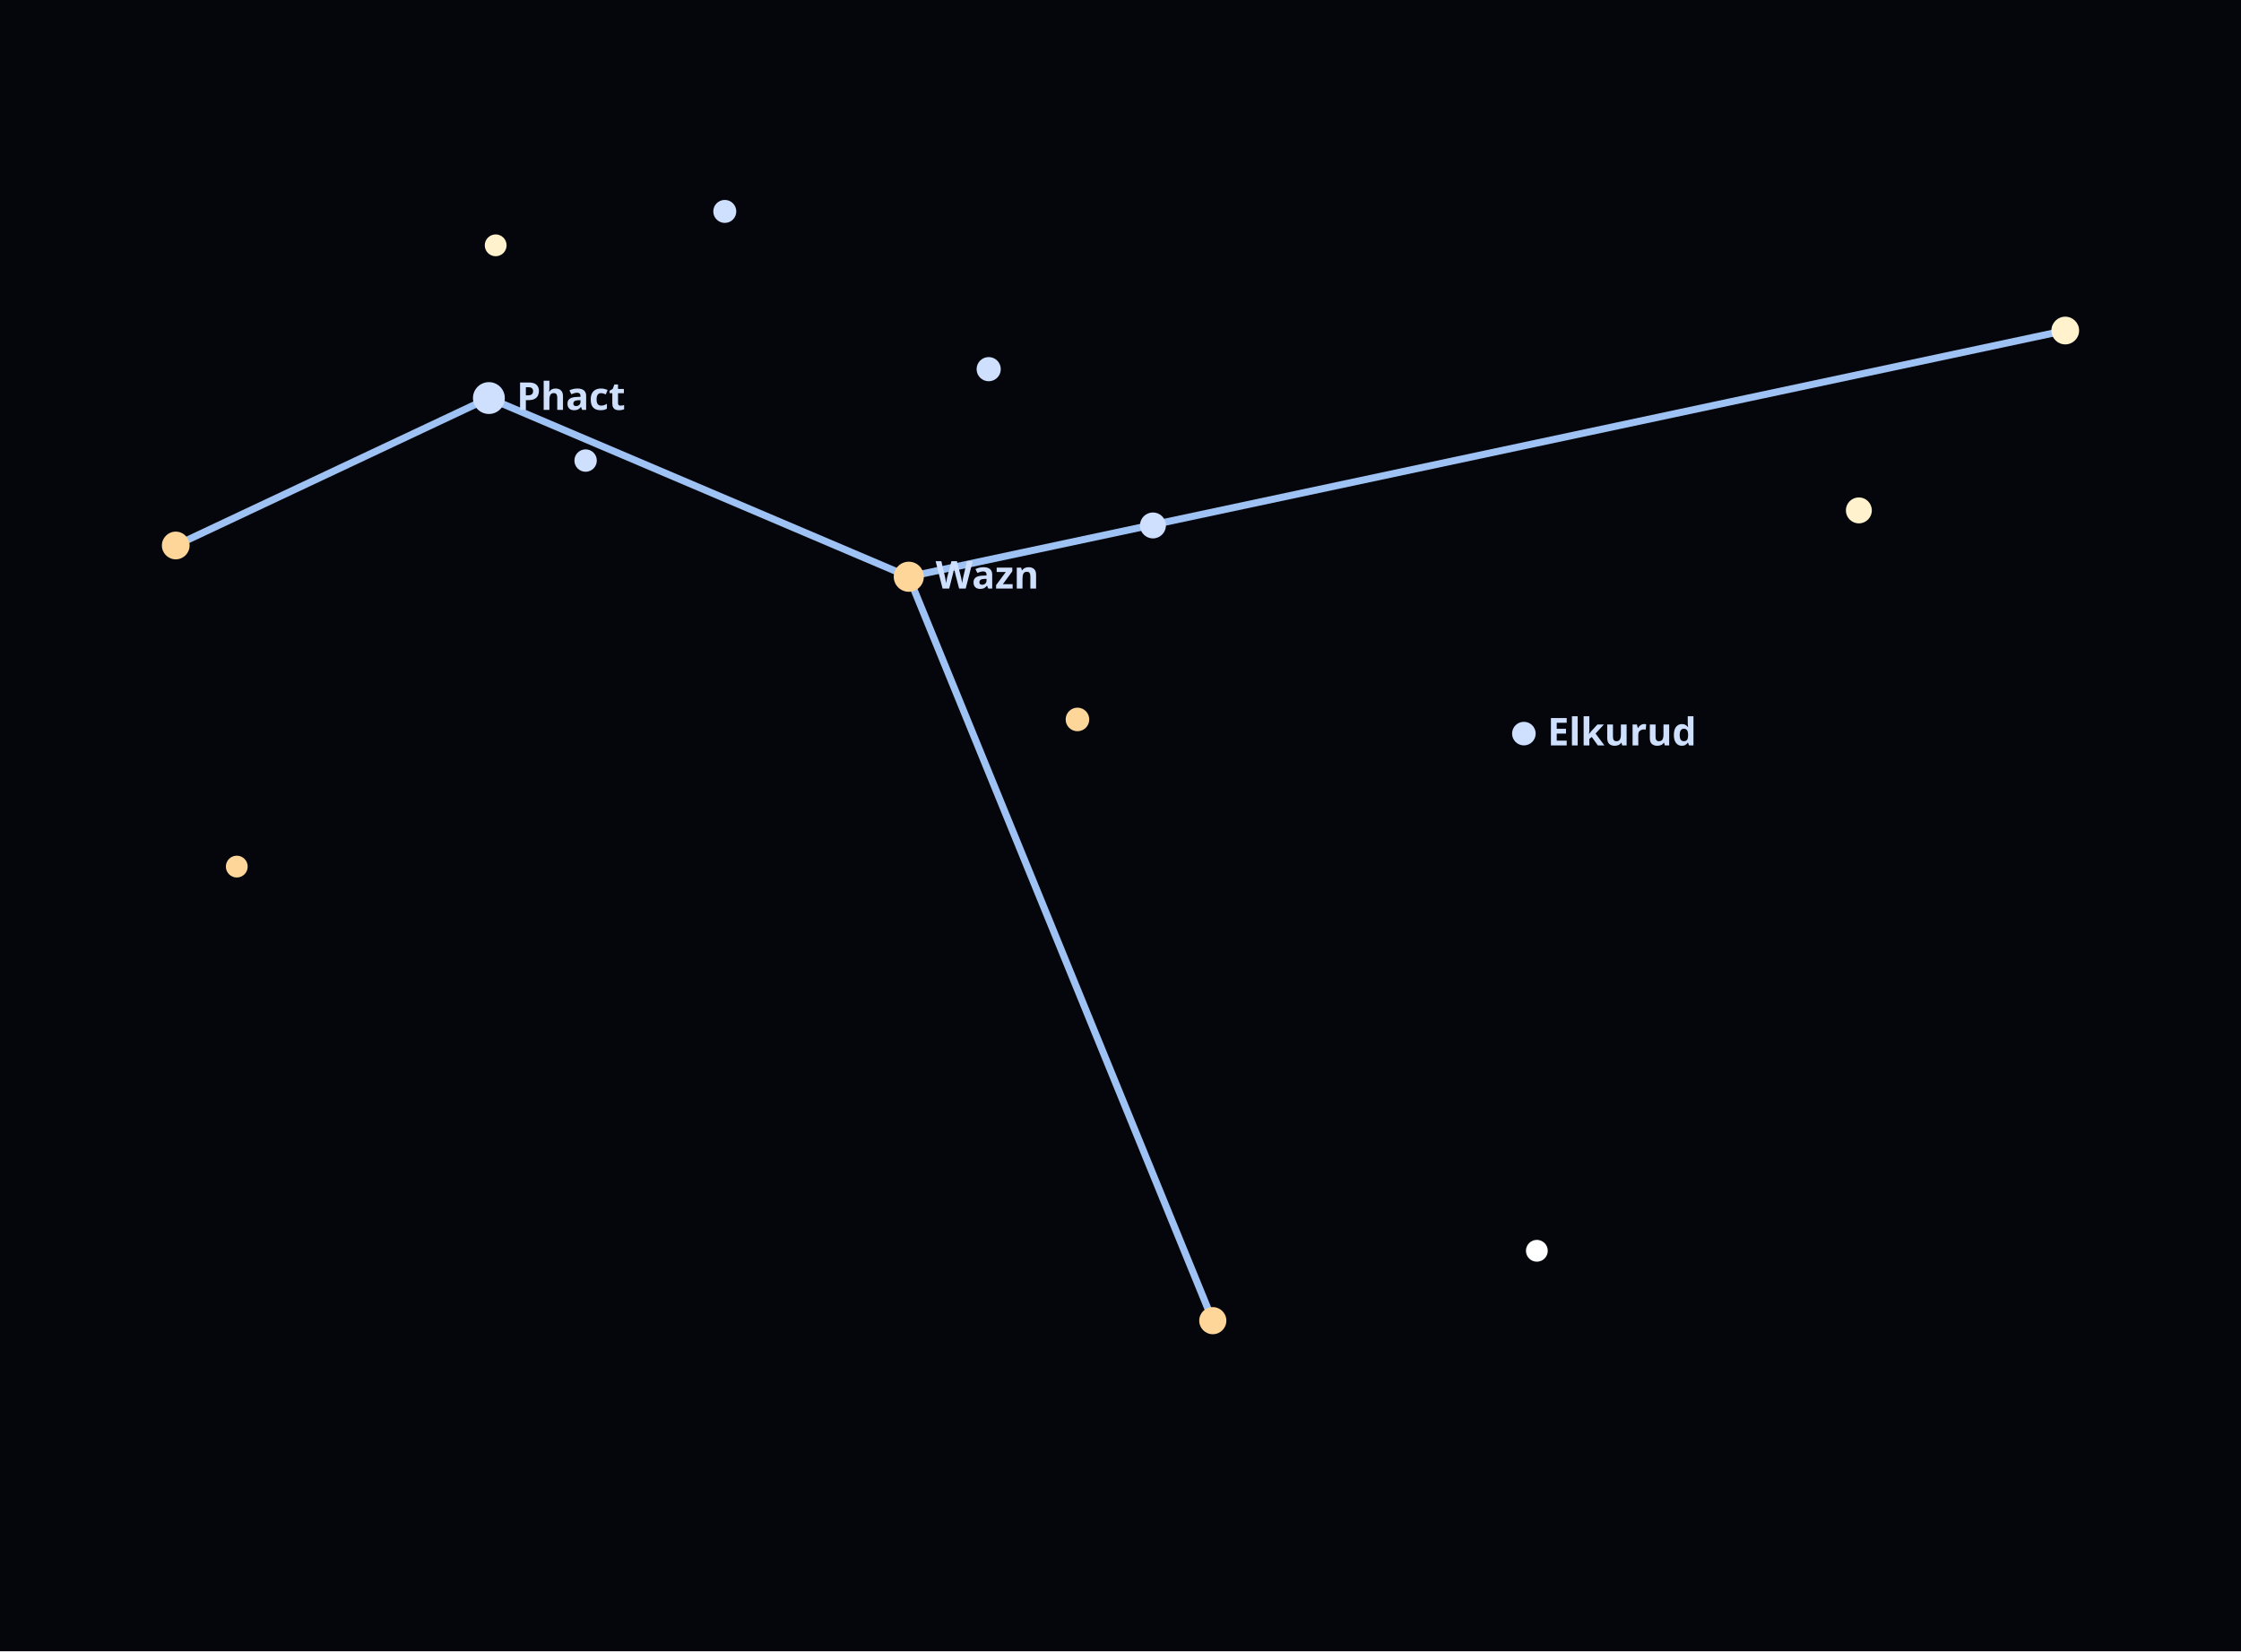
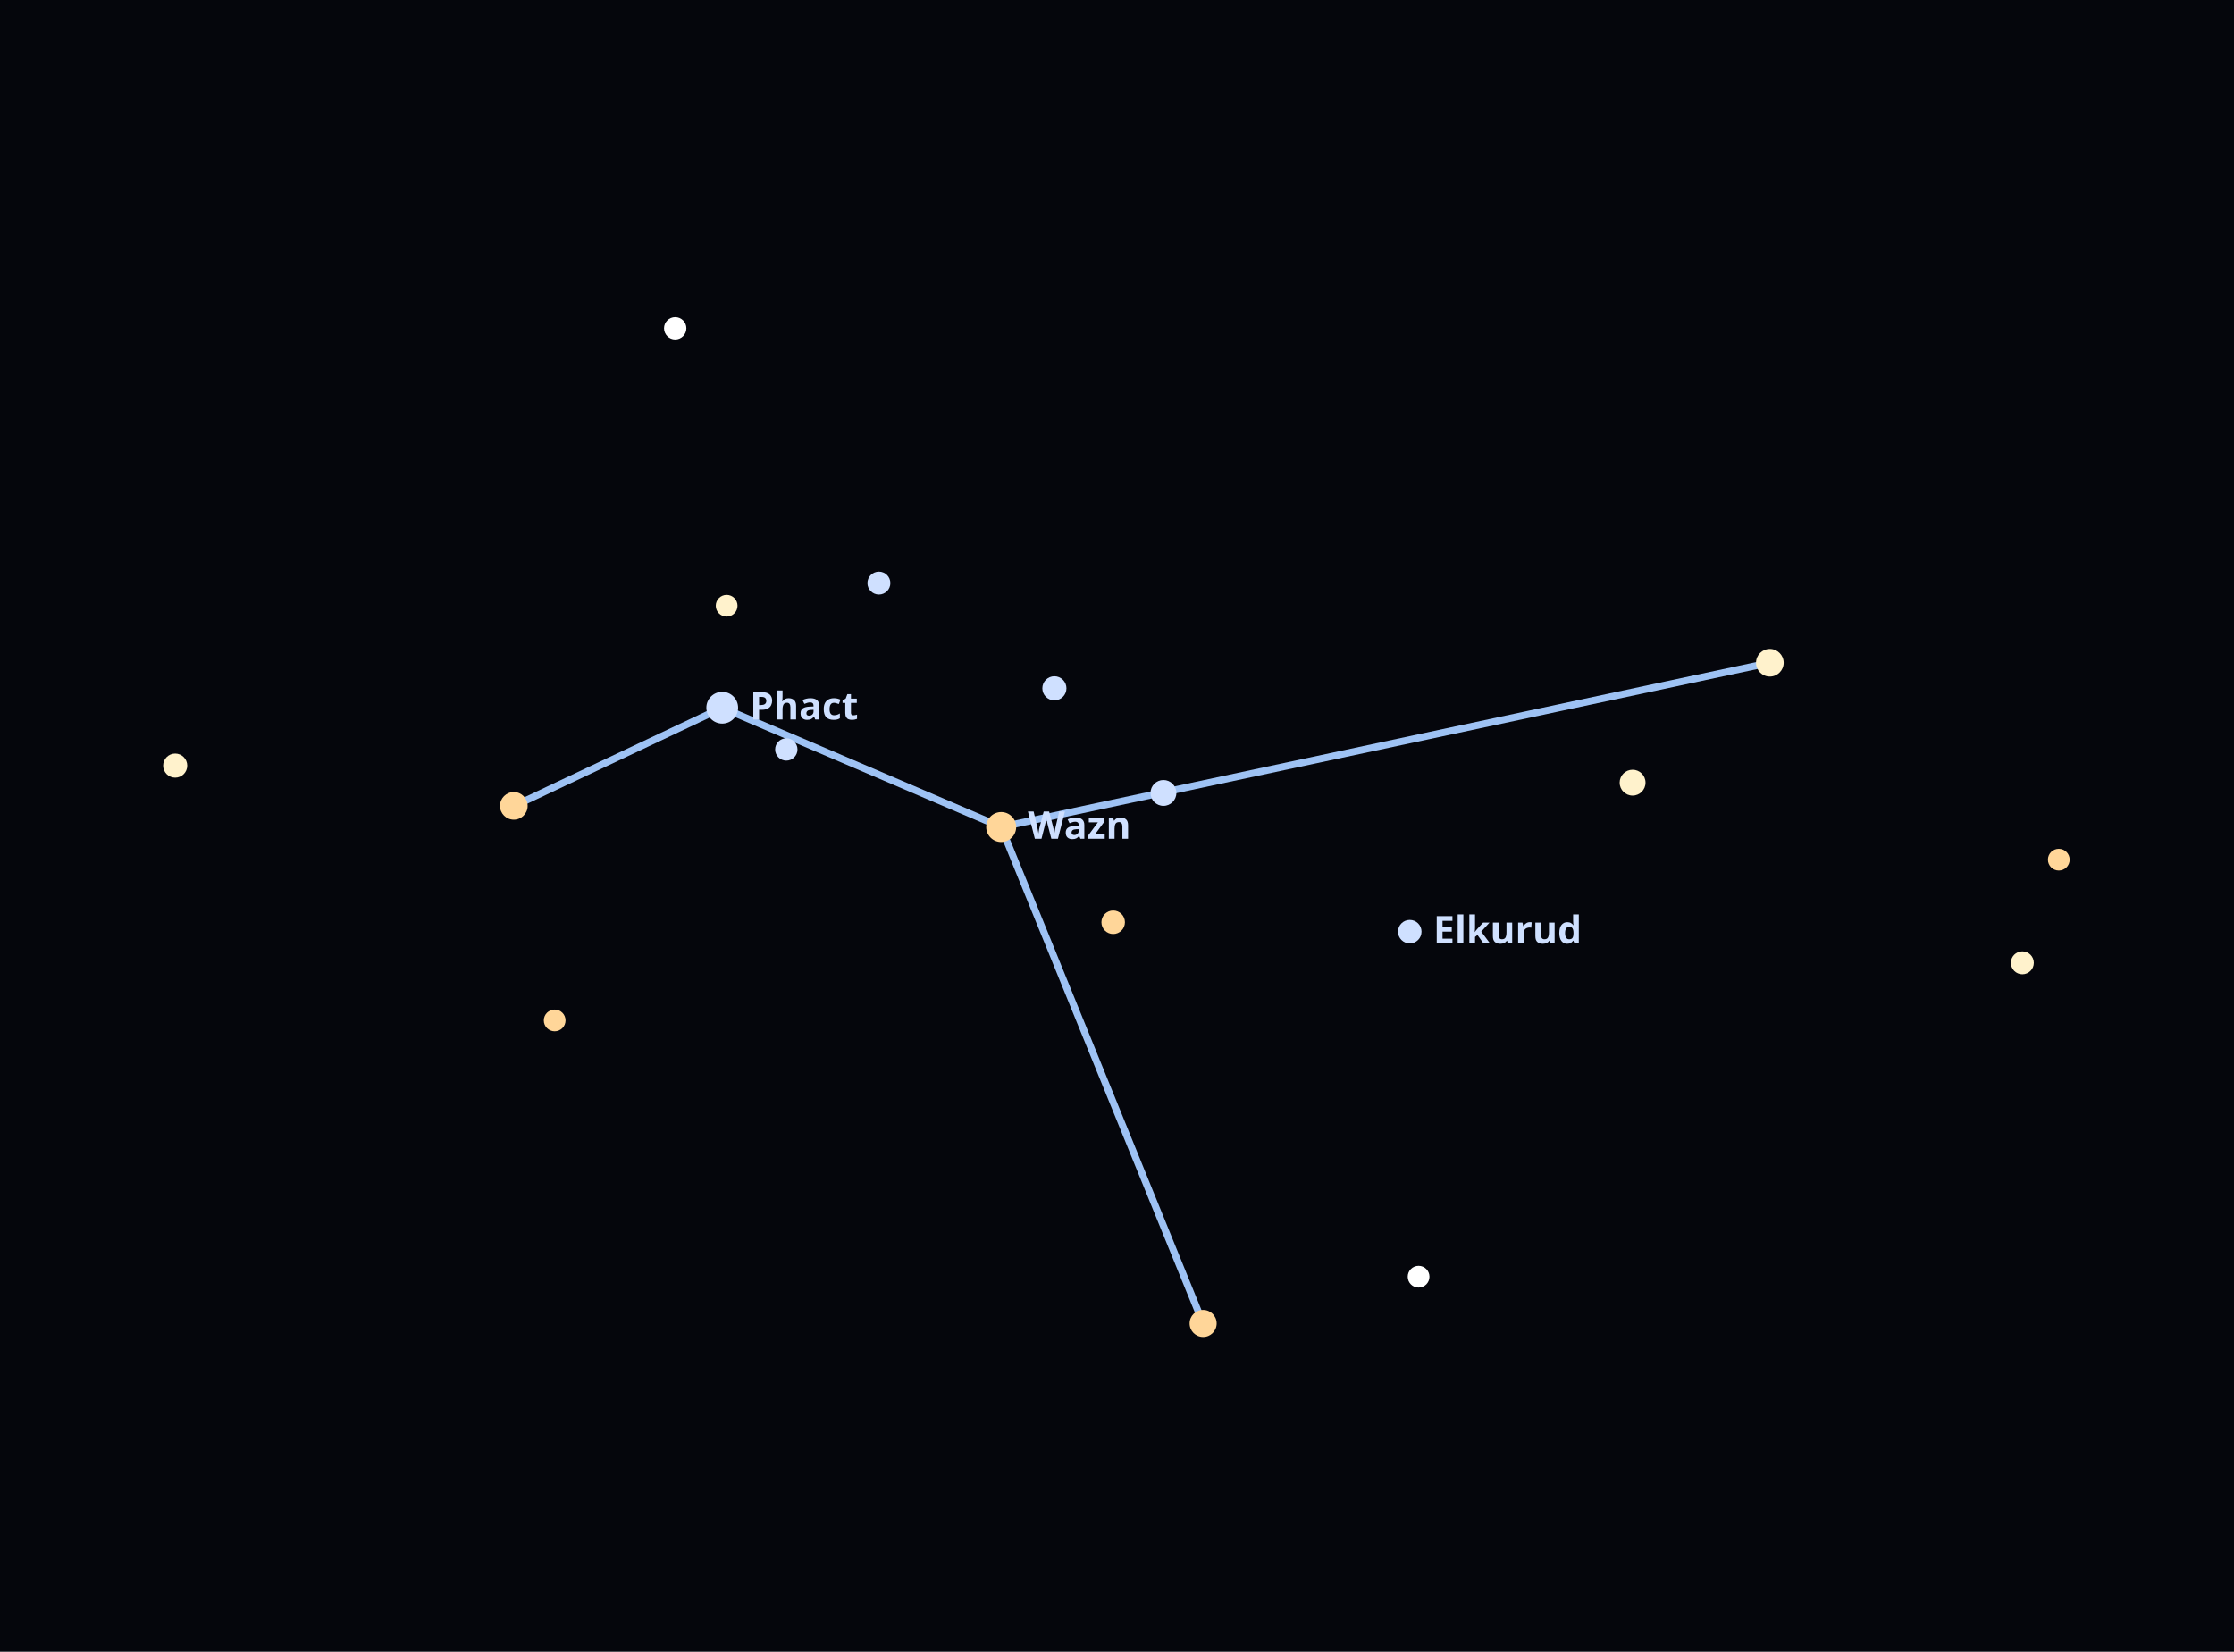
- <svg xmlns="http://www.w3.org/2000/svg" viewBox="0 0 760 560" font-family="Audiowide, Segoe UI, sans-serif">
-   <rect width="760" height="560" fill="#05060c" />
-   <polyline class="fig-line" points="700.4,112.1 308.2,195.6 165.8,135.0 59.6,185.0" fill="none" stroke="#a6ccff" stroke-width="2.4" stroke-opacity="0.95" stroke-linejoin="round" data-seq="30277,27628,26634,25859" />
-   <polyline class="fig-line" points="308.2,195.6 411.3,447.9" fill="none" stroke="#a6ccff" stroke-width="2.4" stroke-opacity="0.95" stroke-linejoin="round" data-seq="27628,28328" />
-   <circle class="star" cx="700.4" cy="112.1" r="4.7" fill="#fff2cc" data-name="HIP 30277" data-meta="mag 3.85" data-vid="30277" />
-   <circle class="star" cx="308.2" cy="195.6" r="5.1" fill="#ffd699" data-name="Wazn" data-meta="mag 3.12" data-vid="27628" />
-   <text class="star-label" x="317.3" y="199.6" fill="#cfe0ff" font-size="13" font-weight="bold" data-vid="27628">Wazn</text>
-   <circle class="star" cx="165.8" cy="135.0" r="5.4" fill="#cfe0ff" data-name="Phact" data-meta="mag 2.65" data-vid="26634" />
-   <text class="star-label" x="175.2" y="139.0" fill="#cfe0ff" font-size="13" font-weight="bold" data-vid="26634">Phact</text>
-   <circle class="star" cx="59.6" cy="185.0" r="4.7" fill="#ffd699" data-name="HIP 25859" data-meta="mag 3.86" data-vid="25859" />
-   <circle class="star" cx="411.3" cy="447.9" r="4.6" fill="#ffd699" data-name="HIP 28328" data-meta="mag 3.96" data-vid="28328" />
-   <circle class="star" cx="-113.2" cy="164.4" r="4.1" fill="#fff2cc" data-name="HIP 24659" data-meta="mag 4.81" data-vid="24659" />
-   <circle class="star" cx="80.3" cy="293.9" r="3.7" fill="#ffd699" data-name="HIP 25993" data-meta="mag 5.45" data-vid="25993" />
-   <circle class="star" cx="141.9" cy="-57.8" r="3.8" fill="#ffffff" data-name="HIP 26460" data-meta="mag 5.28" data-vid="26460" />
-   <circle class="star" cx="168.1" cy="83.2" r="3.7" fill="#fff2cc" data-name="HIP 26649" data-meta="mag 5.44" data-vid="26649" />
-   <circle class="star" cx="198.6" cy="156.2" r="3.8" fill="#cfe0ff" data-name="HIP 26868" data-meta="mag 5.29" data-vid="26868" />
-   <circle class="star" cx="245.8" cy="71.7" r="3.9" fill="#cfe0ff" data-name="HIP 27204" data-meta="mag 5.18" data-vid="27204" />
-   <circle class="star" cx="335.3" cy="125.2" r="4.1" fill="#cfe0ff" data-name="HIP 27810" data-meta="mag 4.88" data-vid="27810" />
-   <circle class="star" cx="365.4" cy="244.0" r="4.0" fill="#ffd699" data-name="HIP 28010" data-meta="mag 4.97" data-vid="28010" />
-   <circle class="star" cx="391.0" cy="178.2" r="4.4" fill="#cfe0ff" data-name="HIP 28199" data-meta="mag 4.36" data-vid="28199" />
-   <circle class="star" cx="516.8" cy="248.8" r="4.0" fill="#cfe0ff" data-name="Elkurud" data-meta="mag 5.0" data-vid="29034" />
-   <text class="star-label" x="524.8" y="252.8" fill="#cfe0ff" font-size="13" font-weight="bold" data-vid="29034">Elkurud</text>
-   <circle class="star" cx="521.2" cy="424.2" r="3.7" fill="#ffffff" data-name="HIP 29064" data-meta="mag 5.5" data-vid="29064" />
-   <circle class="star" cx="630.4" cy="173.1" r="4.4" fill="#fff2cc" data-name="HIP 29807" data-meta="mag 4.37" data-vid="29807" />
-   <circle class="star" cx="829.3" cy="264.6" r="3.9" fill="#fff2cc" data-name="HIP 31165" data-meta="mag 5.25" data-vid="31165" />
-   <circle class="star" cx="847.8" cy="212.2" r="3.7" fill="#ffd699" data-name="HIP 31299" data-meta="mag 5.42" data-vid="31299" />
+ <svg xmlns="http://www.w3.org/2000/svg" viewBox="0 0 760 562" font-family="Audiowide, Segoe UI, sans-serif">
+   <rect width="760" height="562" fill="#05060c" />
+   <polyline class="fig-line" points="602.1,225.5 340.6,281.4 245.7,240.8 174.8,274.3" fill="none" stroke="#a6ccff" stroke-width="2.4" stroke-opacity="0.95" stroke-linejoin="round" data-seq="30277,27628,26634,25859" />
+   <polyline class="fig-line" points="340.6,281.4 409.3,450.3" fill="none" stroke="#a6ccff" stroke-width="2.4" stroke-opacity="0.95" stroke-linejoin="round" data-seq="27628,28328" />
+   <circle class="star" cx="602.1" cy="225.5" r="4.7" fill="#fff2cc" data-name="HIP 30277" data-meta="mag 3.85" data-vid="30277" />
+   <circle class="star" cx="340.6" cy="281.4" r="5.1" fill="#ffd699" data-name="Wazn" data-meta="mag 3.12" data-vid="27628" />
+   <text class="star-label" x="349.7" y="285.4" fill="#cfe0ff" font-size="13" font-weight="bold" data-vid="27628">Wazn</text>
+   <circle class="star" cx="245.7" cy="240.8" r="5.4" fill="#cfe0ff" data-name="Phact" data-meta="mag 2.65" data-vid="26634" />
+   <text class="star-label" x="255.1" y="244.8" fill="#cfe0ff" font-size="13" font-weight="bold" data-vid="26634">Phact</text>
+   <circle class="star" cx="174.8" cy="274.2" r="4.7" fill="#ffd699" data-name="HIP 25859" data-meta="mag 3.86" data-vid="25859" />
+   <circle class="star" cx="409.3" cy="450.3" r="4.6" fill="#ffd699" data-name="HIP 28328" data-meta="mag 3.96" data-vid="28328" />
+   <circle class="star" cx="59.6" cy="260.5" r="4.1" fill="#fff2cc" data-name="HIP 24659" data-meta="mag 4.81" data-vid="24659" />
+   <circle class="star" cx="188.7" cy="347.2" r="3.7" fill="#ffd699" data-name="HIP 25993" data-meta="mag 5.45" data-vid="25993" />
+   <circle class="star" cx="229.7" cy="111.7" r="3.8" fill="#ffffff" data-name="HIP 26460" data-meta="mag 5.28" data-vid="26460" />
+   <circle class="star" cx="247.2" cy="206.1" r="3.7" fill="#fff2cc" data-name="HIP 26649" data-meta="mag 5.44" data-vid="26649" />
+   <circle class="star" cx="267.5" cy="255.0" r="3.8" fill="#cfe0ff" data-name="HIP 26868" data-meta="mag 5.29" data-vid="26868" />
+   <circle class="star" cx="299.0" cy="198.4" r="3.9" fill="#cfe0ff" data-name="HIP 27204" data-meta="mag 5.18" data-vid="27204" />
+   <circle class="star" cx="358.7" cy="234.2" r="4.1" fill="#cfe0ff" data-name="HIP 27810" data-meta="mag 4.88" data-vid="27810" />
+   <circle class="star" cx="378.7" cy="313.8" r="4.0" fill="#ffd699" data-name="HIP 28010" data-meta="mag 4.97" data-vid="28010" />
+   <circle class="star" cx="395.8" cy="269.8" r="4.4" fill="#cfe0ff" data-name="HIP 28199" data-meta="mag 4.36" data-vid="28199" />
+   <circle class="star" cx="479.6" cy="317.0" r="4.0" fill="#cfe0ff" data-name="Elkurud" data-meta="mag 5.0" data-vid="29034" />
+   <text class="star-label" x="487.6" y="321.0" fill="#cfe0ff" font-size="13" font-weight="bold" data-vid="29034">Elkurud</text>
+   <circle class="star" cx="482.6" cy="434.4" r="3.7" fill="#ffffff" data-name="HIP 29064" data-meta="mag 5.5" data-vid="29064" />
+   <circle class="star" cx="555.4" cy="266.3" r="4.4" fill="#fff2cc" data-name="HIP 29807" data-meta="mag 4.37" data-vid="29807" />
+   <circle class="star" cx="688.0" cy="327.6" r="3.9" fill="#fff2cc" data-name="HIP 31165" data-meta="mag 5.25" data-vid="31165" />
+   <circle class="star" cx="700.4" cy="292.5" r="3.7" fill="#ffd699" data-name="HIP 31299" data-meta="mag 5.42" data-vid="31299" />
</svg>
